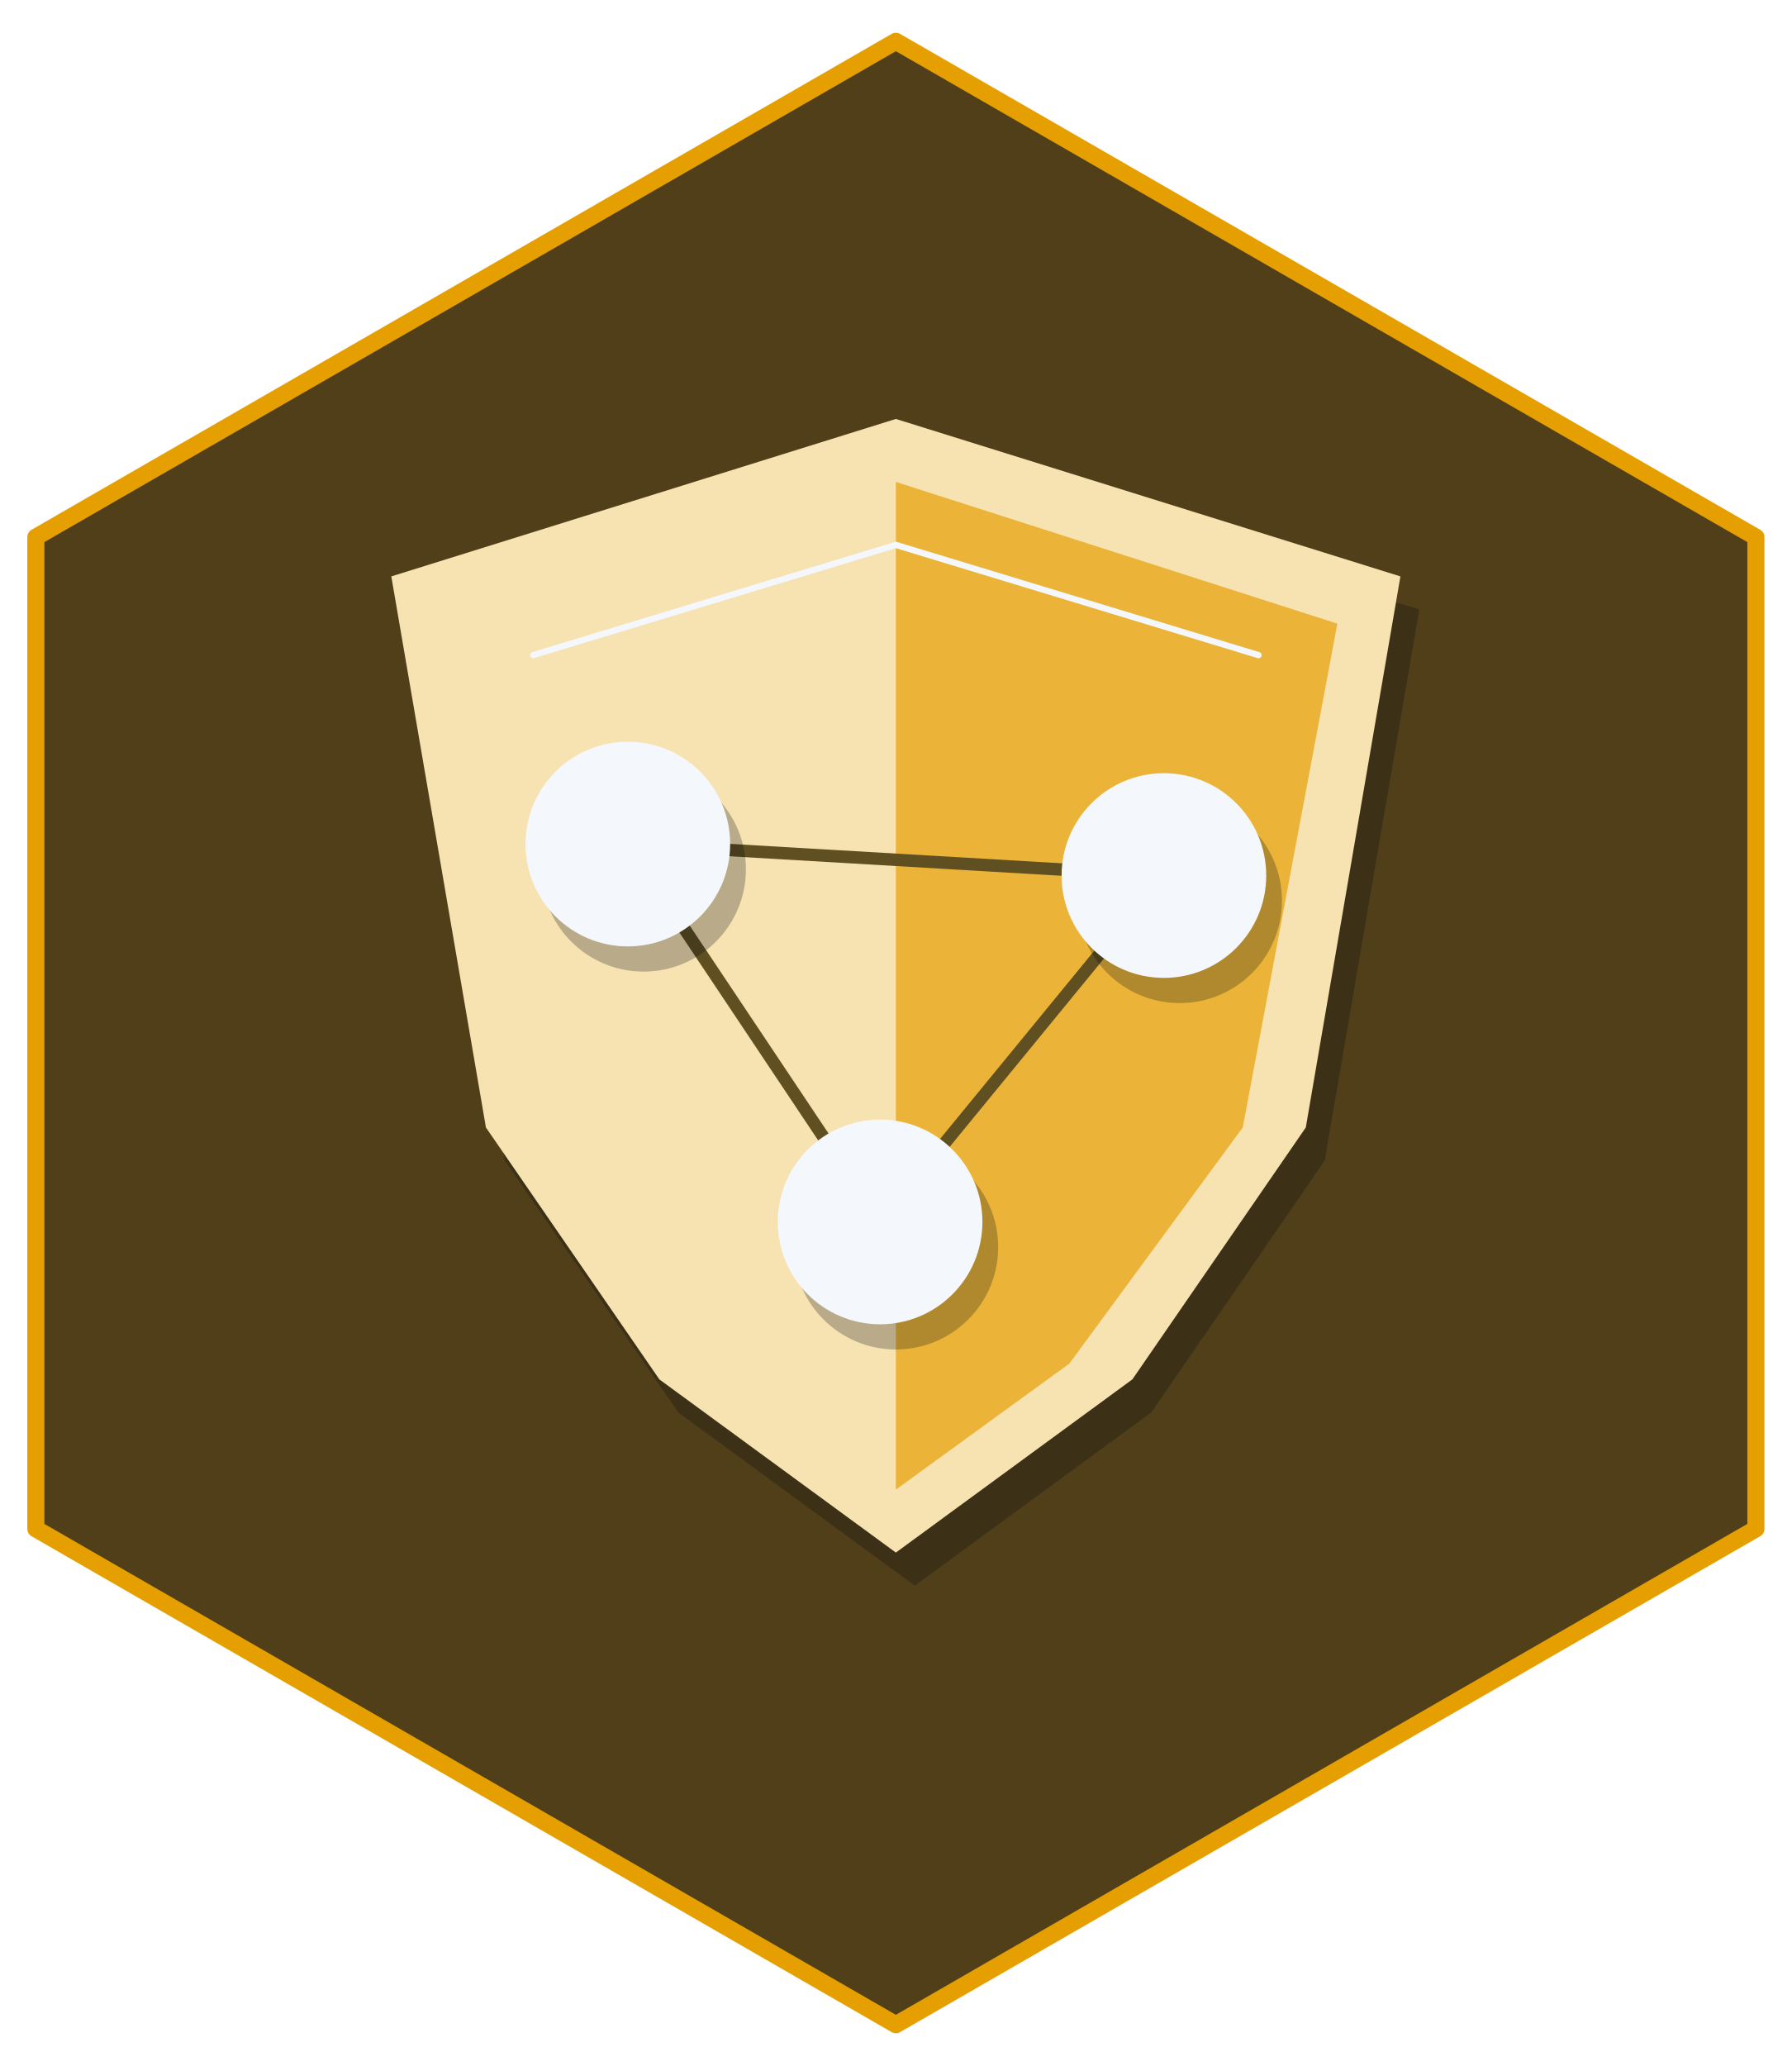
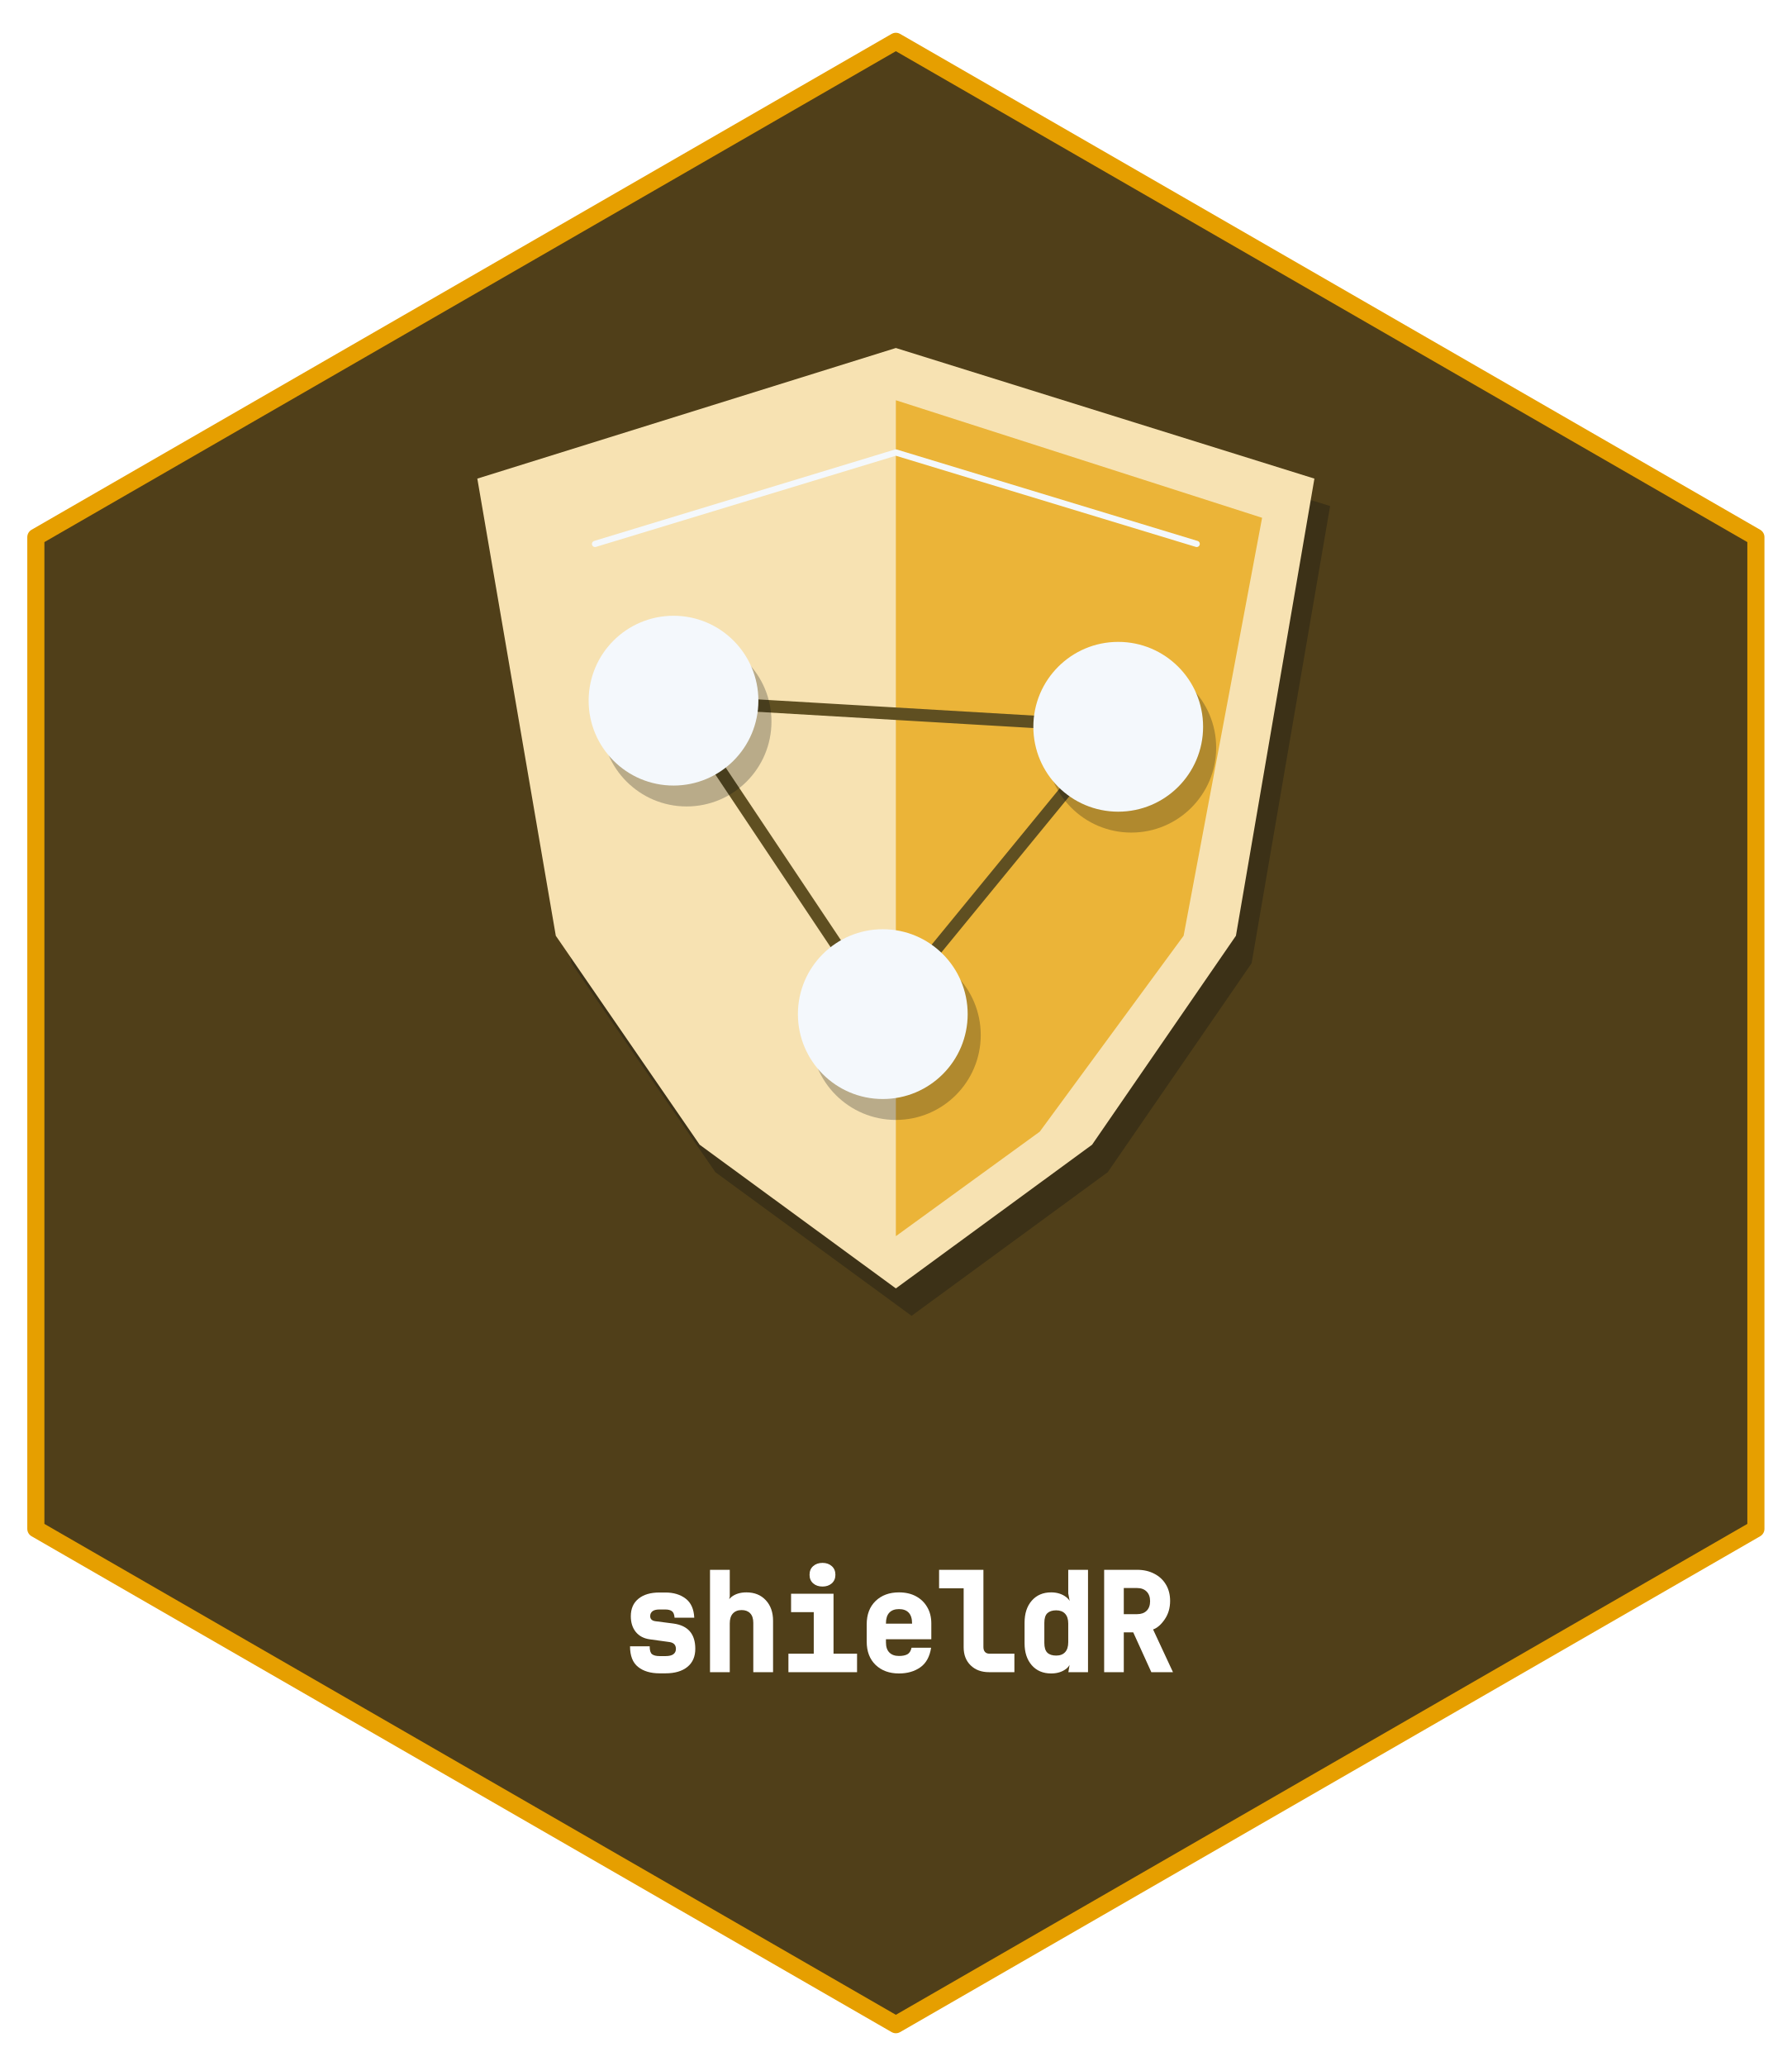
- <svg xmlns="http://www.w3.org/2000/svg" width="432pt" height="498pt" viewBox="0 0 432 498">
+ <svg xmlns="http://www.w3.org/2000/svg" xmlns:xlink="http://www.w3.org/1999/xlink" width="432" height="498" viewBox="0 0 432 498">
+   <defs>
+     <g>
+       <g id="glyph-0-0">
+         <path d="M 9.547 0.281 C 7.367 0.281 5.633 -0.234 4.344 -1.266 C 3.051 -2.297 2.406 -3.953 2.406 -6.234 L 7.141 -6.234 C 7.141 -5.266 7.332 -4.629 7.719 -4.328 C 8.113 -4.023 8.723 -3.875 9.547 -3.875 L 10.953 -3.875 C 11.816 -3.875 12.453 -4.023 12.859 -4.328 C 13.266 -4.641 13.469 -5.066 13.469 -5.609 C 13.469 -6.566 12.941 -7.117 11.891 -7.266 L 7.25 -7.906 C 5.781 -8.094 4.633 -8.68 3.812 -9.672 C 3 -10.672 2.594 -11.941 2.594 -13.484 C 2.594 -15.297 3.207 -16.703 4.438 -17.703 C 5.664 -18.703 7.348 -19.203 9.484 -19.203 L 10.922 -19.203 C 12.91 -19.203 14.547 -18.707 15.828 -17.719 C 17.109 -16.738 17.797 -15.207 17.891 -13.125 L 13.141 -13.125 C 13.086 -13.906 12.875 -14.43 12.5 -14.703 C 12.133 -14.973 11.609 -15.109 10.922 -15.109 L 9.484 -15.109 C 8.723 -15.109 8.16 -14.961 7.797 -14.672 C 7.441 -14.379 7.266 -13.992 7.266 -13.516 C 7.266 -12.805 7.688 -12.395 8.531 -12.281 L 12.875 -11.719 C 16.383 -11.238 18.141 -9.211 18.141 -5.641 C 18.141 -3.754 17.504 -2.297 16.234 -1.266 C 14.961 -0.234 13.203 0.281 10.953 0.281 Z M 9.547 0.281 " />
+       </g>
+       <g id="glyph-0-1">
+         <path d="M 2.688 0 L 2.688 -24.672 L 7.453 -24.672 L 7.453 -18.25 L 6.766 -14.891 C 6.535 -16.285 6.891 -17.359 7.828 -18.109 C 8.773 -18.859 9.988 -19.234 11.469 -19.234 C 13.406 -19.234 14.957 -18.609 16.125 -17.359 C 17.301 -16.109 17.891 -14.445 17.891 -12.375 L 17.891 0 L 13.125 0 L 13.125 -11.891 C 13.125 -12.91 12.875 -13.676 12.375 -14.188 C 11.883 -14.707 11.195 -14.969 10.312 -14.969 C 9.414 -14.969 8.711 -14.691 8.203 -14.141 C 7.703 -13.598 7.453 -12.805 7.453 -11.766 L 7.453 0 Z M 2.688 0 " />
+       </g>
+       <g id="glyph-0-2">
+         <path d="M 2.594 0 L 2.594 -4.453 L 8.703 -4.453 L 8.703 -14.469 L 3.234 -14.469 L 3.234 -18.906 L 13.469 -18.906 L 13.469 -4.453 L 19.141 -4.453 L 19.141 0 Z M 10.812 -20.641 C 9.895 -20.641 9.145 -20.895 8.562 -21.406 C 7.977 -21.926 7.688 -22.613 7.688 -23.469 C 7.688 -24.352 7.977 -25.051 8.562 -25.562 C 9.145 -26.082 9.895 -26.344 10.812 -26.344 C 11.719 -26.344 12.461 -26.082 13.047 -25.562 C 13.629 -25.051 13.922 -24.352 13.922 -23.469 C 13.922 -22.613 13.629 -21.926 13.047 -21.406 C 12.461 -20.895 11.719 -20.641 10.812 -20.641 Z M 10.812 -20.641 " />
+       </g>
+       <g id="glyph-0-3">
+         <path d="M 10.25 0.312 C 7.926 0.312 6.047 -0.375 4.609 -1.75 C 3.18 -3.133 2.469 -5.008 2.469 -7.375 L 2.469 -11.531 C 2.469 -13.895 3.18 -15.77 4.609 -17.156 C 6.047 -18.539 7.926 -19.234 10.25 -19.234 C 11.82 -19.234 13.188 -18.922 14.344 -18.297 C 15.508 -17.672 16.414 -16.797 17.062 -15.672 C 17.719 -14.547 18.047 -13.242 18.047 -11.766 L 18.047 -7.938 L 7.109 -7.938 L 7.109 -7.156 C 7.109 -6.094 7.383 -5.285 7.938 -4.734 C 8.488 -4.18 9.258 -3.906 10.25 -3.906 C 11.102 -3.906 11.781 -4.039 12.281 -4.312 C 12.781 -4.594 13.113 -5.117 13.281 -5.891 L 18 -5.891 C 17.656 -3.711 16.781 -2.133 15.375 -1.156 C 13.977 -0.176 12.27 0.312 10.25 0.312 Z M 7.109 -11.766 L 7.109 -11.688 L 13.406 -11.688 L 13.406 -11.797 C 13.406 -12.922 13.133 -13.77 12.594 -14.344 C 12.062 -14.914 11.281 -15.203 10.25 -15.203 C 9.227 -15.203 8.445 -14.91 7.906 -14.328 C 7.375 -13.754 7.109 -12.898 7.109 -11.766 Z M 7.109 -11.766 " />
+       </g>
+       <g id="glyph-0-4">
+         <path d="M 12.969 0 C 11.133 0 9.656 -0.547 8.531 -1.641 C 7.406 -2.734 6.844 -4.188 6.844 -6 L 6.844 -20.219 L 0.922 -20.219 L 0.922 -24.672 L 11.609 -24.672 L 11.609 -6.062 C 11.609 -5.539 11.738 -5.141 12 -4.859 C 12.258 -4.586 12.629 -4.453 13.109 -4.453 L 19.078 -4.453 L 19.078 0 Z M 12.969 0 " />
+       </g>
+       <g id="glyph-0-5">
+         <path d="M 8.938 0.312 C 6.988 0.312 5.43 -0.348 4.266 -1.672 C 3.109 -3.004 2.531 -4.766 2.531 -6.953 L 2.531 -11.922 C 2.531 -14.141 3.109 -15.91 4.266 -17.234 C 5.43 -18.566 6.988 -19.234 8.938 -19.234 C 10.344 -19.234 11.539 -18.863 12.531 -18.125 C 13.52 -17.395 13.945 -16.328 13.812 -14.922 L 13.062 -19 L 13.062 -24.672 L 17.828 -24.672 L 17.828 0 L 13.094 0 L 13.75 -3.984 C 13.906 -2.578 13.5 -1.508 12.531 -0.781 C 11.562 -0.051 10.363 0.312 8.938 0.312 Z M 10.156 -4 C 11.082 -4 11.797 -4.27 12.297 -4.812 C 12.805 -5.352 13.062 -6.156 13.062 -7.219 L 13.062 -11.734 C 13.062 -12.766 12.805 -13.551 12.297 -14.094 C 11.797 -14.633 11.082 -14.906 10.156 -14.906 C 9.227 -14.906 8.52 -14.676 8.031 -14.219 C 7.539 -13.758 7.297 -12.984 7.297 -11.891 L 7.297 -7.062 C 7.297 -5.945 7.539 -5.156 8.031 -4.688 C 8.52 -4.227 9.227 -4 10.156 -4 Z M 10.156 -4 " />
+       </g>
+       <g id="glyph-0-6">
+         <path d="M 2.719 0 L 2.719 -24.672 L 10.672 -24.672 C 12.223 -24.672 13.598 -24.359 14.797 -23.734 C 16.004 -23.117 16.941 -22.25 17.609 -21.125 C 18.285 -20 18.625 -18.68 18.625 -17.172 C 18.625 -15.473 18.188 -13.988 17.312 -12.719 C 16.445 -11.457 15.516 -10.648 14.516 -10.297 L 19.312 0 L 14.094 0 L 9.734 -9.594 L 7.453 -9.594 L 7.453 0 Z M 7.453 -13.984 L 10.672 -13.984 C 11.648 -13.984 12.414 -14.258 12.969 -14.812 C 13.52 -15.363 13.797 -16.129 13.797 -17.109 C 13.797 -18.098 13.516 -18.875 12.953 -19.438 C 12.391 -20 11.629 -20.281 10.672 -20.281 L 7.453 -20.281 Z M 7.453 -13.984 " />
+       </g>
+     </g>
+   </defs>
  <path fill-rule="nonzero" fill="rgb(31.373%, 24.706%, 9.804%)" fill-opacity="1" stroke-width="4.125" stroke-linecap="round" stroke-linejoin="round" stroke="rgb(90.196%, 62.353%, 0%)" stroke-opacity="1" stroke-miterlimit="10" d="M 216 9.961 L 423.359 129.48 L 423.359 368.52 L 216 488.039 L 8.641 368.52 L 8.641 129.48 Z M 216 9.961 " />
-   <path fill-rule="nonzero" fill="rgb(1.176%, 3.922%, 7.059%)" fill-opacity="0.251" d="M 98.91 146.906 L 220.562 108.953 L 342.215 146.906 L 319.402 279.742 L 277.586 340.465 L 220.562 382.215 L 163.539 340.465 L 121.719 279.742 Z M 98.91 146.906 " />
-   <path fill-rule="nonzero" fill="rgb(96.863%, 88.627%, 69.804%)" fill-opacity="1" d="M 94.348 138.938 L 216 100.984 L 337.652 138.938 L 314.84 271.773 L 273.023 332.496 L 216 374.242 L 158.977 332.496 L 117.16 271.773 Z M 94.348 138.938 " />
-   <path fill-rule="nonzero" fill="rgb(92.157%, 70.588%, 21.961%)" fill-opacity="1" d="M 216 116.164 L 322.445 150.324 L 299.637 271.773 L 257.816 328.699 L 216 359.062 Z M 216 116.164 " />
-   <path fill="none" stroke-width="3" stroke-linecap="round" stroke-linejoin="round" stroke="rgb(37.255%, 30.98%, 12.941%)" stroke-opacity="1" stroke-miterlimit="10" d="M 151.371 203.457 L 212.199 294.543 L 280.629 211.047 " />
-   <path fill="none" stroke-width="3" stroke-linecap="round" stroke-linejoin="round" stroke="rgb(37.255%, 30.98%, 12.941%)" stroke-opacity="1" stroke-miterlimit="10" d="M 151.371 203.457 L 280.629 211.047 " />
-   <path fill-rule="nonzero" fill="rgb(1.176%, 3.922%, 7.059%)" fill-opacity="0.251" d="M 179.844 209.527 C 179.844 223.152 168.801 234.199 155.176 234.199 C 141.551 234.199 130.504 223.152 130.504 209.527 C 130.504 195.906 141.551 184.859 155.176 184.859 C 168.801 184.859 179.844 195.906 179.844 209.527 " />
-   <path fill-rule="nonzero" fill="rgb(95.686%, 97.255%, 98.824%)" fill-opacity="1" d="M 176.043 203.457 C 176.043 217.082 164.996 228.125 151.371 228.125 C 137.75 228.125 126.703 217.082 126.703 203.457 C 126.703 189.832 137.75 178.789 151.371 178.789 C 164.996 178.789 176.043 189.832 176.043 203.457 " />
-   <path fill-rule="nonzero" fill="rgb(95.686%, 97.255%, 98.824%)" fill-opacity="1" d="M 153.34 198.523 C 153.34 202.066 150.469 204.938 146.926 204.938 C 143.383 204.938 140.512 202.066 140.512 198.523 C 140.512 194.98 143.383 192.109 146.926 192.109 C 150.469 192.109 153.34 194.98 153.34 198.523 " />
-   <path fill-rule="nonzero" fill="rgb(1.176%, 3.922%, 7.059%)" fill-opacity="0.251" d="M 240.668 300.617 C 240.668 314.238 229.625 325.285 216 325.285 C 202.375 325.285 191.332 314.238 191.332 300.617 C 191.332 286.992 202.375 275.945 216 275.945 C 229.625 275.945 240.668 286.992 240.668 300.617 " />
-   <path fill-rule="nonzero" fill="rgb(95.686%, 97.255%, 98.824%)" fill-opacity="1" d="M 236.867 294.543 C 236.867 308.168 225.824 319.211 212.199 319.211 C 198.574 319.211 187.527 308.168 187.527 294.543 C 187.527 280.918 198.574 269.875 212.199 269.875 C 225.824 269.875 236.867 280.918 236.867 294.543 " />
-   <path fill-rule="nonzero" fill="rgb(95.686%, 97.255%, 98.824%)" fill-opacity="1" d="M 214.164 289.609 C 214.164 293.152 211.293 296.023 207.75 296.023 C 204.207 296.023 201.336 293.152 201.336 289.609 C 201.336 286.066 204.207 283.195 207.75 283.195 C 211.293 283.195 214.164 286.066 214.164 289.609 " />
-   <path fill-rule="nonzero" fill="rgb(1.176%, 3.922%, 7.059%)" fill-opacity="0.251" d="M 309.098 217.121 C 309.098 230.746 298.055 241.789 284.43 241.789 C 270.805 241.789 259.758 230.746 259.758 217.121 C 259.758 203.496 270.805 192.449 284.43 192.449 C 298.055 192.449 309.098 203.496 309.098 217.121 " />
-   <path fill-rule="nonzero" fill="rgb(95.686%, 97.255%, 98.824%)" fill-opacity="1" d="M 305.297 211.047 C 305.297 224.672 294.25 235.715 280.629 235.715 C 267.004 235.715 255.957 224.672 255.957 211.047 C 255.957 197.422 267.004 186.379 280.629 186.379 C 294.25 186.379 305.297 197.422 305.297 211.047 " />
-   <path fill-rule="nonzero" fill="rgb(95.686%, 97.255%, 98.824%)" fill-opacity="1" d="M 282.594 206.113 C 282.594 209.656 279.723 212.527 276.18 212.527 C 272.637 212.527 269.766 209.656 269.766 206.113 C 269.766 202.57 272.637 199.699 276.18 199.699 C 279.723 199.699 282.594 202.57 282.594 206.113 " />
-   <path fill="none" stroke-width="1.5" stroke-linecap="round" stroke-linejoin="round" stroke="rgb(95.686%, 97.255%, 98.824%)" stroke-opacity="1" stroke-miterlimit="10" d="M 128.562 157.914 L 216 131.348 L 303.438 157.914 " />
+   <path fill-rule="nonzero" fill="rgb(1.176%, 3.922%, 7.059%)" fill-opacity="0.251" d="M 118.867 121.98 L 219.785 90.496 L 320.699 121.98 L 301.777 232.172 L 267.09 282.547 L 219.785 317.176 L 172.48 282.547 L 137.789 232.172 Z M 118.867 121.98 " />
+   <path fill-rule="nonzero" fill="rgb(96.863%, 88.627%, 69.804%)" fill-opacity="1" d="M 115.086 115.367 L 216 83.883 L 316.914 115.367 L 297.992 225.559 L 263.305 275.934 L 216 310.566 L 168.695 275.934 L 134.008 225.559 Z M 115.086 115.367 " />
+   <path fill-rule="nonzero" fill="rgb(92.157%, 70.588%, 21.961%)" fill-opacity="1" d="M 216 96.477 L 304.301 124.812 L 285.379 225.559 L 250.691 272.785 L 216 297.973 Z M 216 96.477 " />
+   <path fill="none" stroke-width="3" stroke-linecap="round" stroke-linejoin="round" stroke="rgb(37.255%, 30.98%, 12.941%)" stroke-opacity="1" stroke-miterlimit="10" d="M 162.391 168.891 L 212.848 244.449 L 269.609 175.188 " />
+   <path fill="none" stroke-width="3" stroke-linecap="round" stroke-linejoin="round" stroke="rgb(37.255%, 30.98%, 12.941%)" stroke-opacity="1" stroke-miterlimit="10" d="M 162.391 168.891 L 269.609 175.188 " />
+   <path fill-rule="nonzero" fill="rgb(1.176%, 3.922%, 7.059%)" fill-opacity="0.251" d="M 186.008 173.926 C 186.008 185.23 176.844 194.391 165.543 194.391 C 154.242 194.391 145.078 185.23 145.078 173.926 C 145.078 162.625 154.242 153.465 165.543 153.465 C 176.844 153.465 186.008 162.625 186.008 173.926 " />
+   <path fill-rule="nonzero" fill="rgb(95.686%, 97.255%, 98.824%)" fill-opacity="1" d="M 182.852 168.891 C 182.852 180.191 173.691 189.355 162.391 189.355 C 151.086 189.355 141.926 180.191 141.926 168.891 C 141.926 157.586 151.086 148.426 162.391 148.426 C 173.691 148.426 182.852 157.586 182.852 168.891 " />
+   <path fill-rule="nonzero" fill="rgb(95.686%, 97.255%, 98.824%)" fill-opacity="1" d="M 164.02 164.797 C 164.02 171.891 153.379 171.891 153.379 164.797 C 153.379 157.703 164.02 157.703 164.02 164.797 " />
+   <path fill-rule="nonzero" fill="rgb(1.176%, 3.922%, 7.059%)" fill-opacity="0.251" d="M 236.465 249.488 C 236.465 260.789 227.301 269.953 216 269.953 C 204.699 269.953 195.535 260.789 195.535 249.488 C 195.535 238.184 204.699 229.023 216 229.023 C 227.301 229.023 236.465 238.184 236.465 249.488 " />
+   <path fill-rule="nonzero" fill="rgb(95.686%, 97.255%, 98.824%)" fill-opacity="1" d="M 233.312 244.449 C 233.312 255.754 224.148 264.914 212.848 264.914 C 201.543 264.914 192.383 255.754 192.383 244.449 C 192.383 233.148 201.543 223.984 212.848 223.984 C 224.148 223.984 233.312 233.148 233.312 244.449 " />
+   <path fill-rule="nonzero" fill="rgb(95.686%, 97.255%, 98.824%)" fill-opacity="1" d="M 214.477 240.355 C 214.477 247.453 203.836 247.453 203.836 240.355 C 203.836 233.262 214.477 233.262 214.477 240.355 " />
+   <path fill-rule="nonzero" fill="rgb(1.176%, 3.922%, 7.059%)" fill-opacity="0.251" d="M 293.23 180.223 C 293.23 191.527 284.066 200.688 272.766 200.688 C 261.461 200.688 252.301 191.527 252.301 180.223 C 252.301 168.922 261.461 159.758 272.766 159.758 C 284.066 159.758 293.23 168.922 293.23 180.223 " />
+   <path fill-rule="nonzero" fill="rgb(95.686%, 97.255%, 98.824%)" fill-opacity="1" d="M 290.074 175.188 C 290.074 186.488 280.914 195.652 269.609 195.652 C 258.309 195.652 249.148 186.488 249.148 175.188 C 249.148 163.883 258.309 154.723 269.609 154.723 C 280.914 154.723 290.074 163.883 290.074 175.188 " />
+   <path fill-rule="nonzero" fill="rgb(95.686%, 97.255%, 98.824%)" fill-opacity="1" d="M 271.242 171.094 C 271.242 178.188 260.602 178.188 260.602 171.094 C 260.602 164 271.242 164 271.242 171.094 " />
+   <path fill="none" stroke-width="1.5" stroke-linecap="round" stroke-linejoin="round" stroke="rgb(95.686%, 97.255%, 98.824%)" stroke-opacity="1" stroke-miterlimit="10" d="M 143.469 131.109 L 216 109.07 L 288.531 131.109 " />
+   <g fill="rgb(100%, 100%, 100%)" fill-opacity="1">
+     <use xlink:href="#glyph-0-0" x="149.5" y="403.069" />
+     <use xlink:href="#glyph-0-1" x="168.5" y="403.069" />
+     <use xlink:href="#glyph-0-2" x="187.5" y="403.069" />
+     <use xlink:href="#glyph-0-3" x="206.5" y="403.069" />
+     <use xlink:href="#glyph-0-4" x="225.5" y="403.069" />
+     <use xlink:href="#glyph-0-5" x="244.5" y="403.069" />
+     <use xlink:href="#glyph-0-6" x="263.5" y="403.069" />
+   </g>
</svg>
